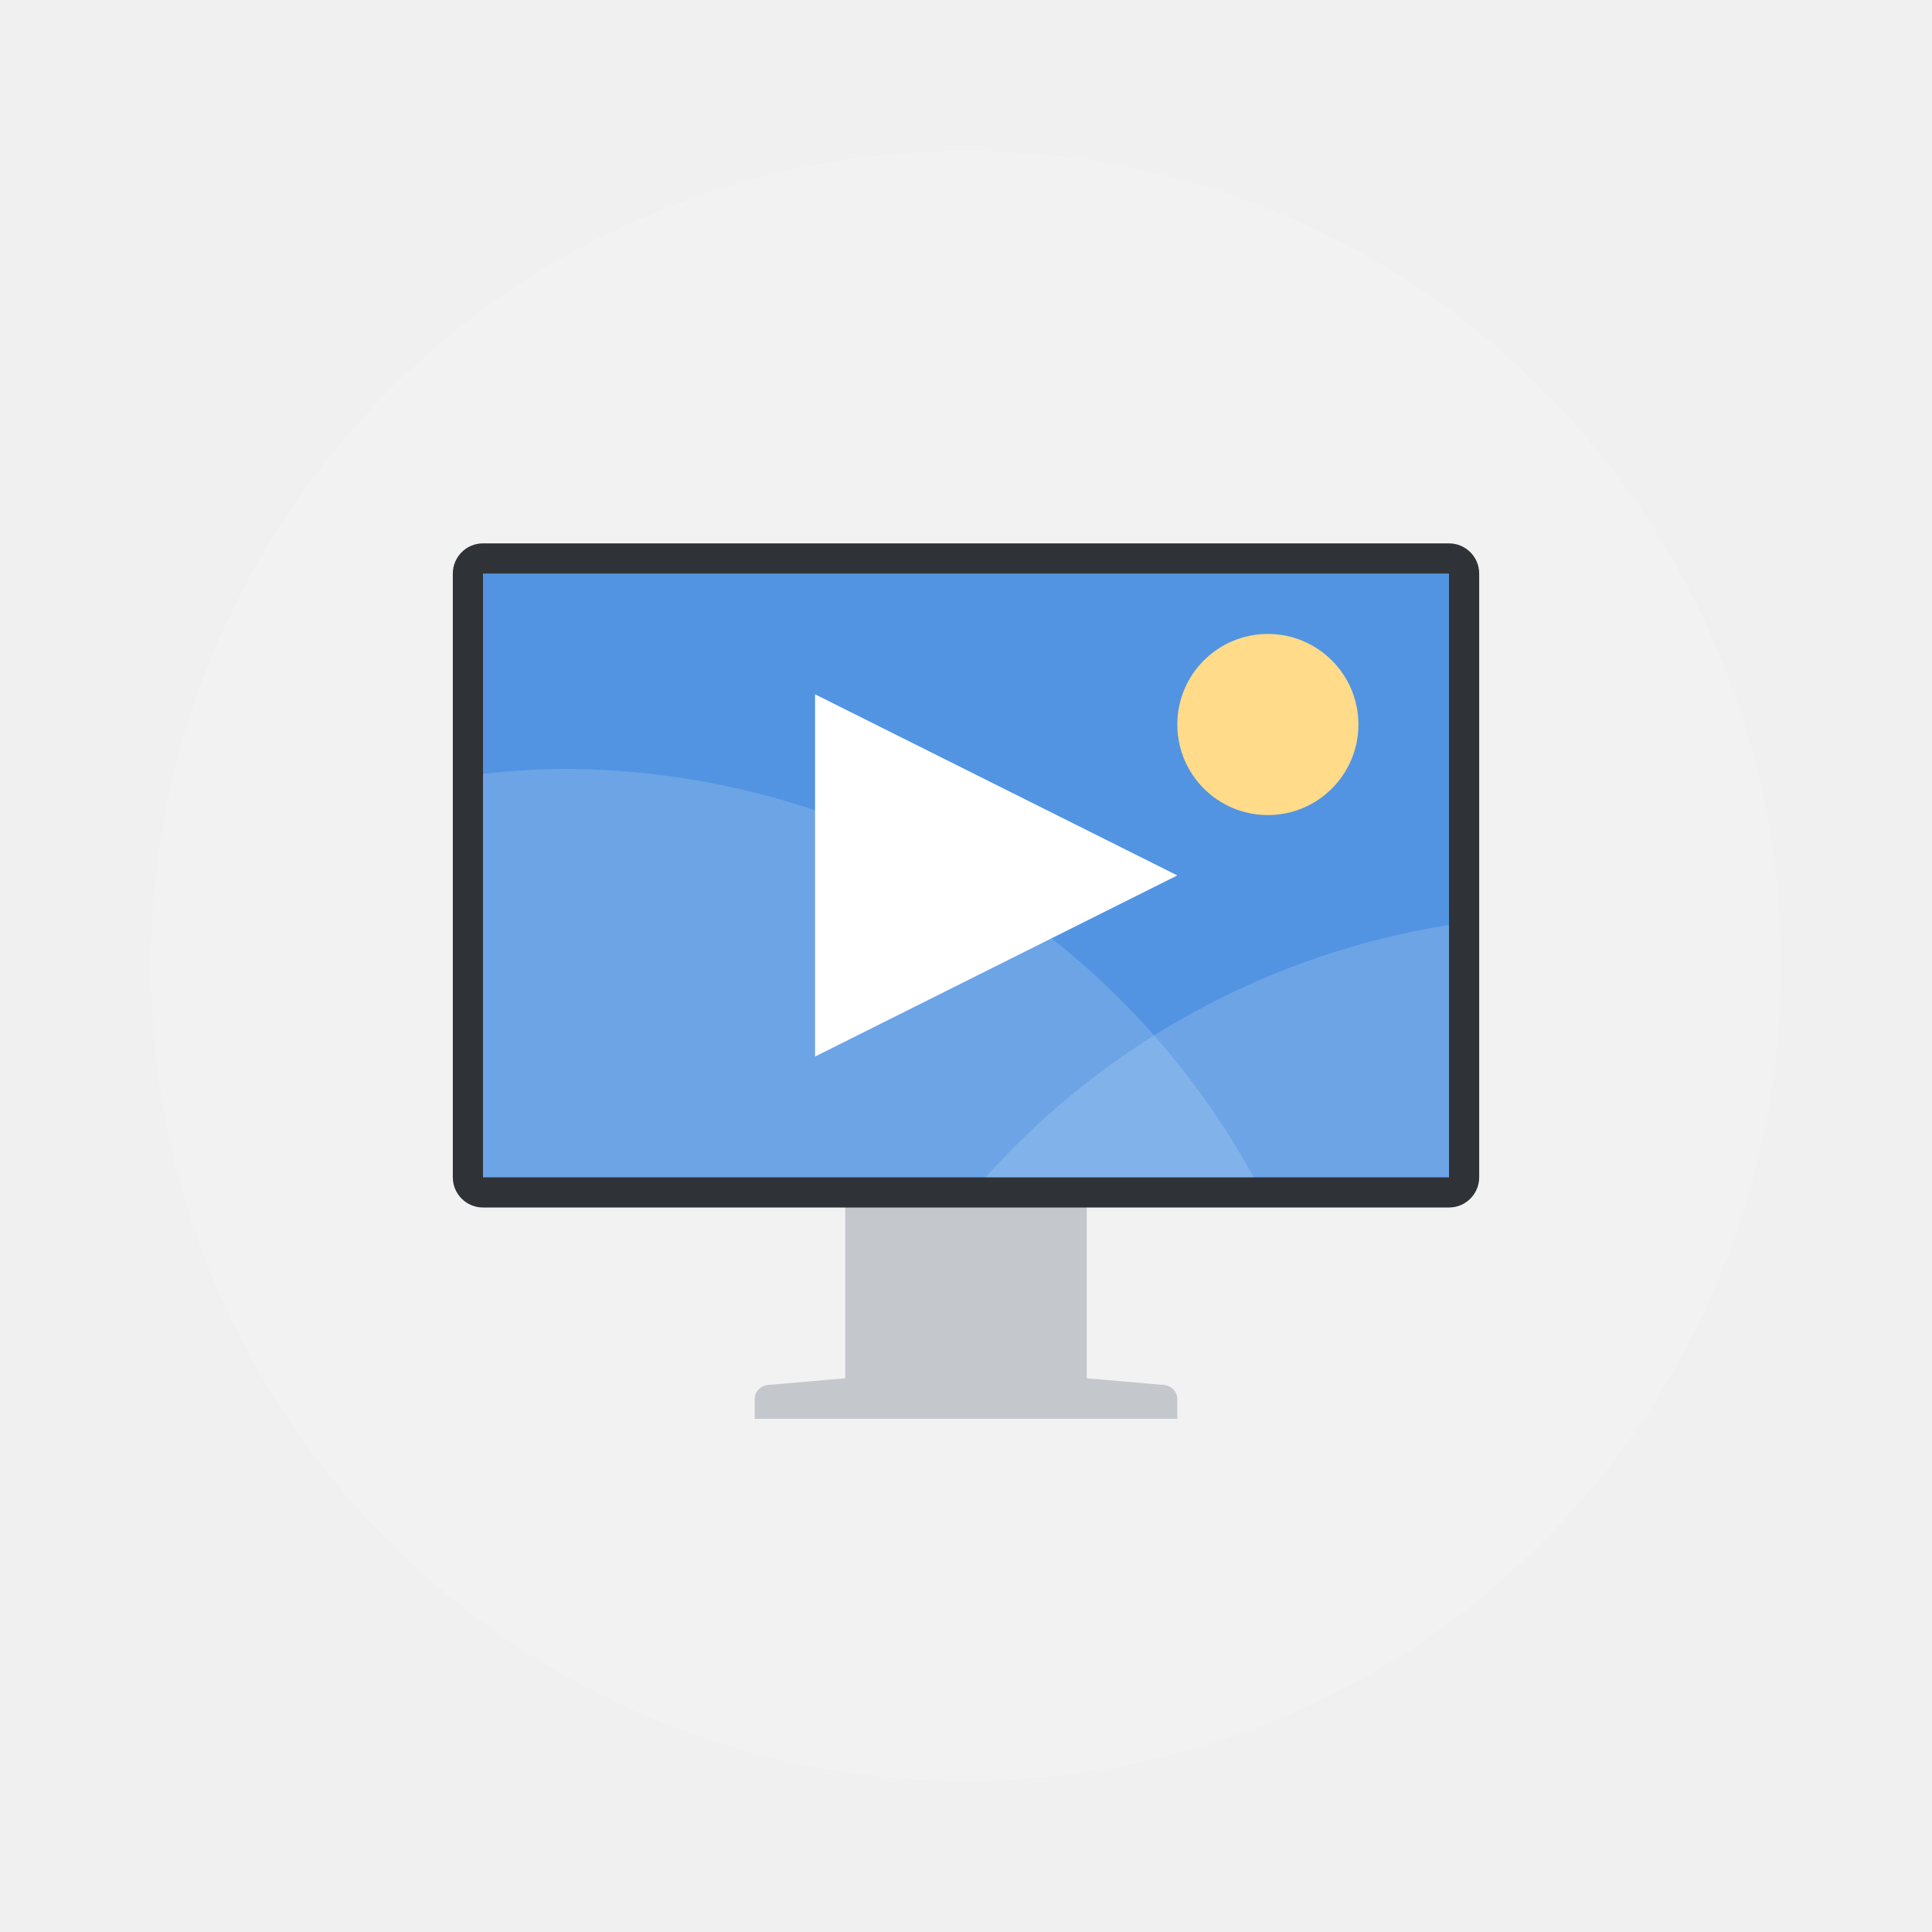
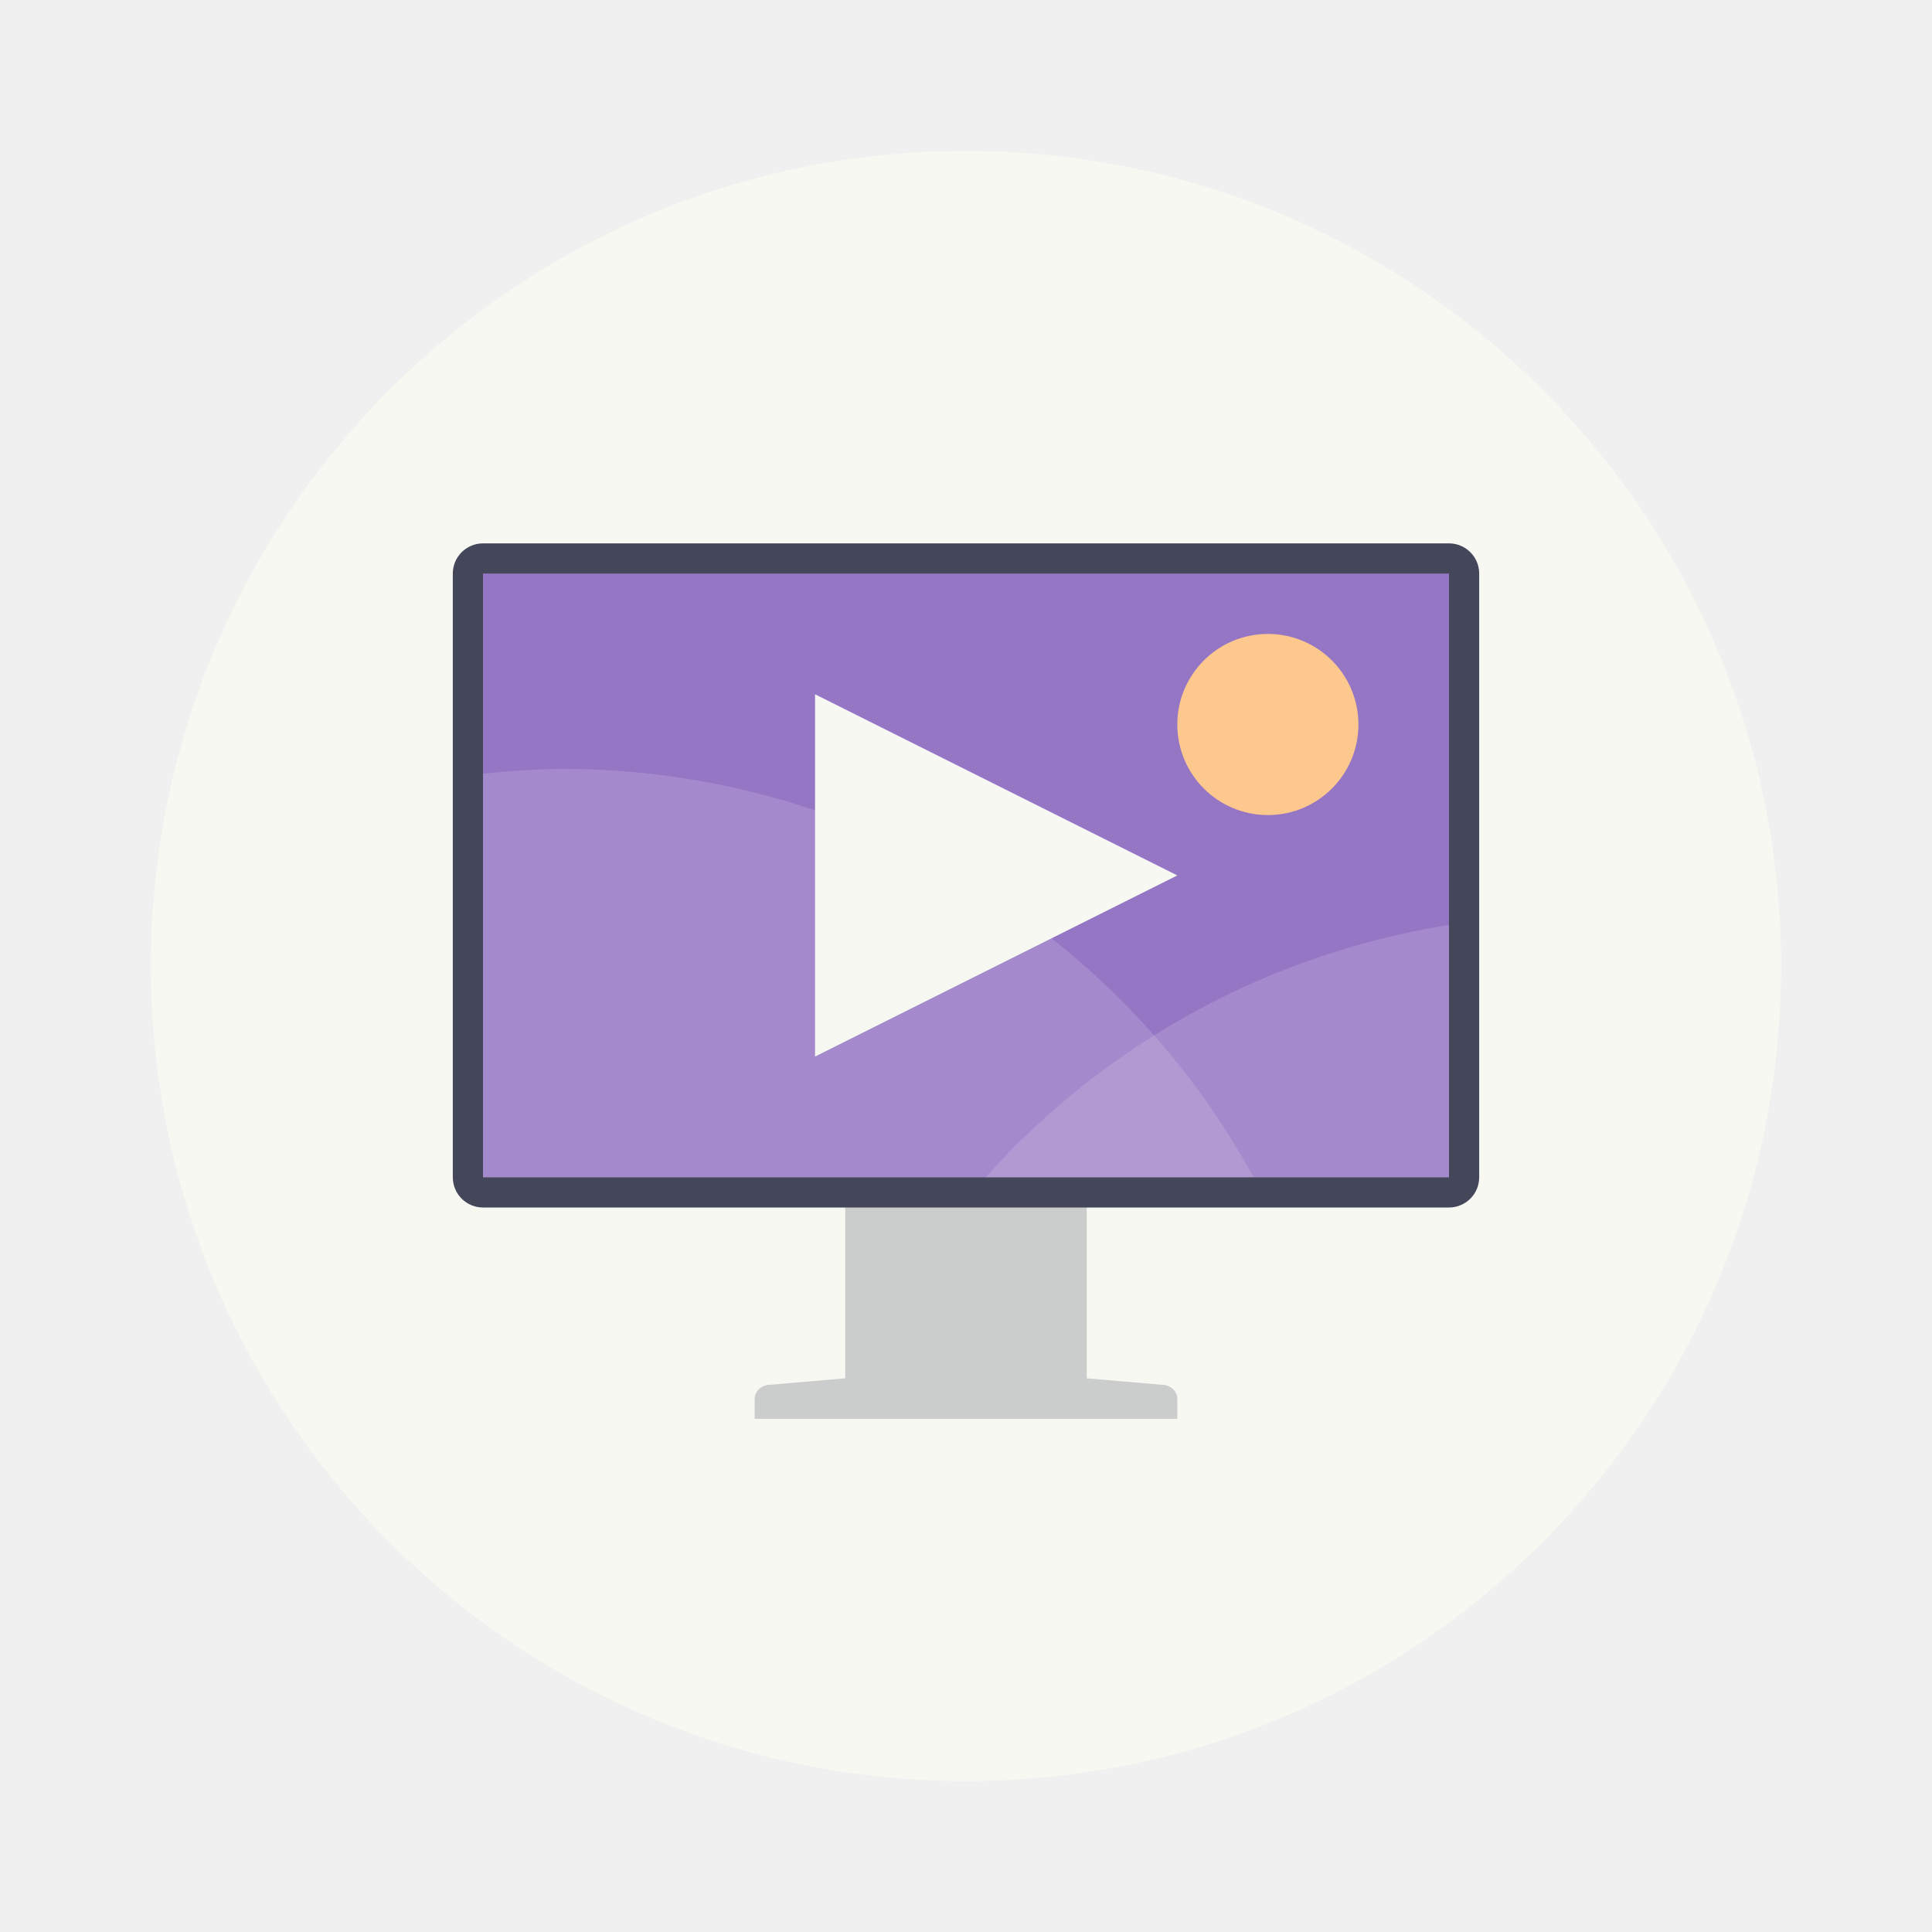
- <svg xmlns="http://www.w3.org/2000/svg" width="64" height="64" version="1.1">
-   <circle cx="32" cy="32" r="27" fill="#f2f2f2" style="paint-order:stroke fill markers" />
-   <path d="m28.442 39c-0.303 0-0.442 0.213-0.442 0.471v6.187l-2.462 0.213h-0.013c-0.303 0-0.525 0.213-0.525 0.471v0.658h14v-0.658c0-0.258-0.222-0.471-0.525-0.471h-0.014l-2.461-0.213v-6.187c-1e-6 -0.258-0.138-0.471-0.442-0.471z" fill="#c4c7cc" stroke-width=".574" />
-   <rect x="15" y="18" width="34" height="22" rx="1" ry="1" fill="#2f3337" stroke-width=".558" />
-   <path d="m16 19h32v20h-32z" fill="#5294e2" fill-rule="evenodd" stroke-width=".59" />
-   <g transform="matrix(.59259 0 0 .58823 13.037 13.706)">
-     <path d="m9.477 20a43.979 43.979 0 0 0-4.477 0.277v22.723h43.08a43.979 43.979 0 0 0-38.602-23h-0.002z" fill="#ffffff" opacity=".15" style="paint-order:stroke markers fill" />
-     <path d="M 59,28.787 A 43.979,43.979 0 0 0 33.092,43 H 59 Z" fill="#ffffff" opacity=".15" style="paint-order:stroke markers fill" />
-     <ellipse cx="48.875" cy="17.5" rx="5.062" ry="5.1" fill="#ffdb8a" stroke-width="3.841" style="paint-order:stroke markers fill" />
+ <svg xmlns="http://www.w3.org/2000/svg" width="64" height="64" version="1.1" id="svg20">
+   <defs id="defs24" />
+   <circle cx="32" cy="32" r="27" fill="#f8f8f2" style="paint-order:stroke fill markers" id="circle2" />
+   <path d="m28.442 39c-0.303 0-0.442 0.213-0.442 0.471v6.187l-2.462 0.213h-0.013c-0.303 0-0.525 0.213-0.525 0.471v0.658h14v-0.658c0-0.258-0.222-0.471-0.525-0.471h-0.014l-2.461-0.213v-6.187c-1e-6 -0.258-0.138-0.471-0.442-0.471z" fill="#c4c7cc" stroke-width=".574" id="path4" style="fill:#cbcccc" />
+   <rect x="15" y="18" width="34" height="22" rx="1" ry="1" fill="#2f3337" stroke-width=".558" id="rect6" style="fill:#44475a" />
+   <path d="m16 19h32v20h-32z" fill="#6272a4" fill-rule="evenodd" stroke-width=".59" id="path8" style="fill:#9576c5" />
+   <g transform="matrix(.59259 0 0 .58823 13.037 13.706)" id="g16">
+     <path d="m9.477 20a43.979 43.979 0 0 0-4.477 0.277v22.723h43.08a43.979 43.979 0 0 0-38.602-23h-0.002z" fill="#f8f8f2" opacity=".15" style="paint-order:stroke markers fill" id="path10" />
+     <path d="M 59,28.787 A 43.979,43.979 0 0 0 33.092,43 H 59 Z" fill="#f8f8f2" opacity=".15" style="paint-order:stroke markers fill" id="path12" />
+     <ellipse cx="48.875" cy="17.5" rx="5.062" ry="5.1" fill="#ffdb8a" stroke-width="3.841" style="paint-order:stroke markers fill;fill:#fdc88e" id="ellipse14" />
  </g>
-   <path d="m39 29-12 6v-12z" fill="#ffffff" stroke-width="1.5" />
+   <path d="m39 29-12 6v-12z" fill="#f8f8f2" stroke-width="1.5" id="path18" />
</svg>
